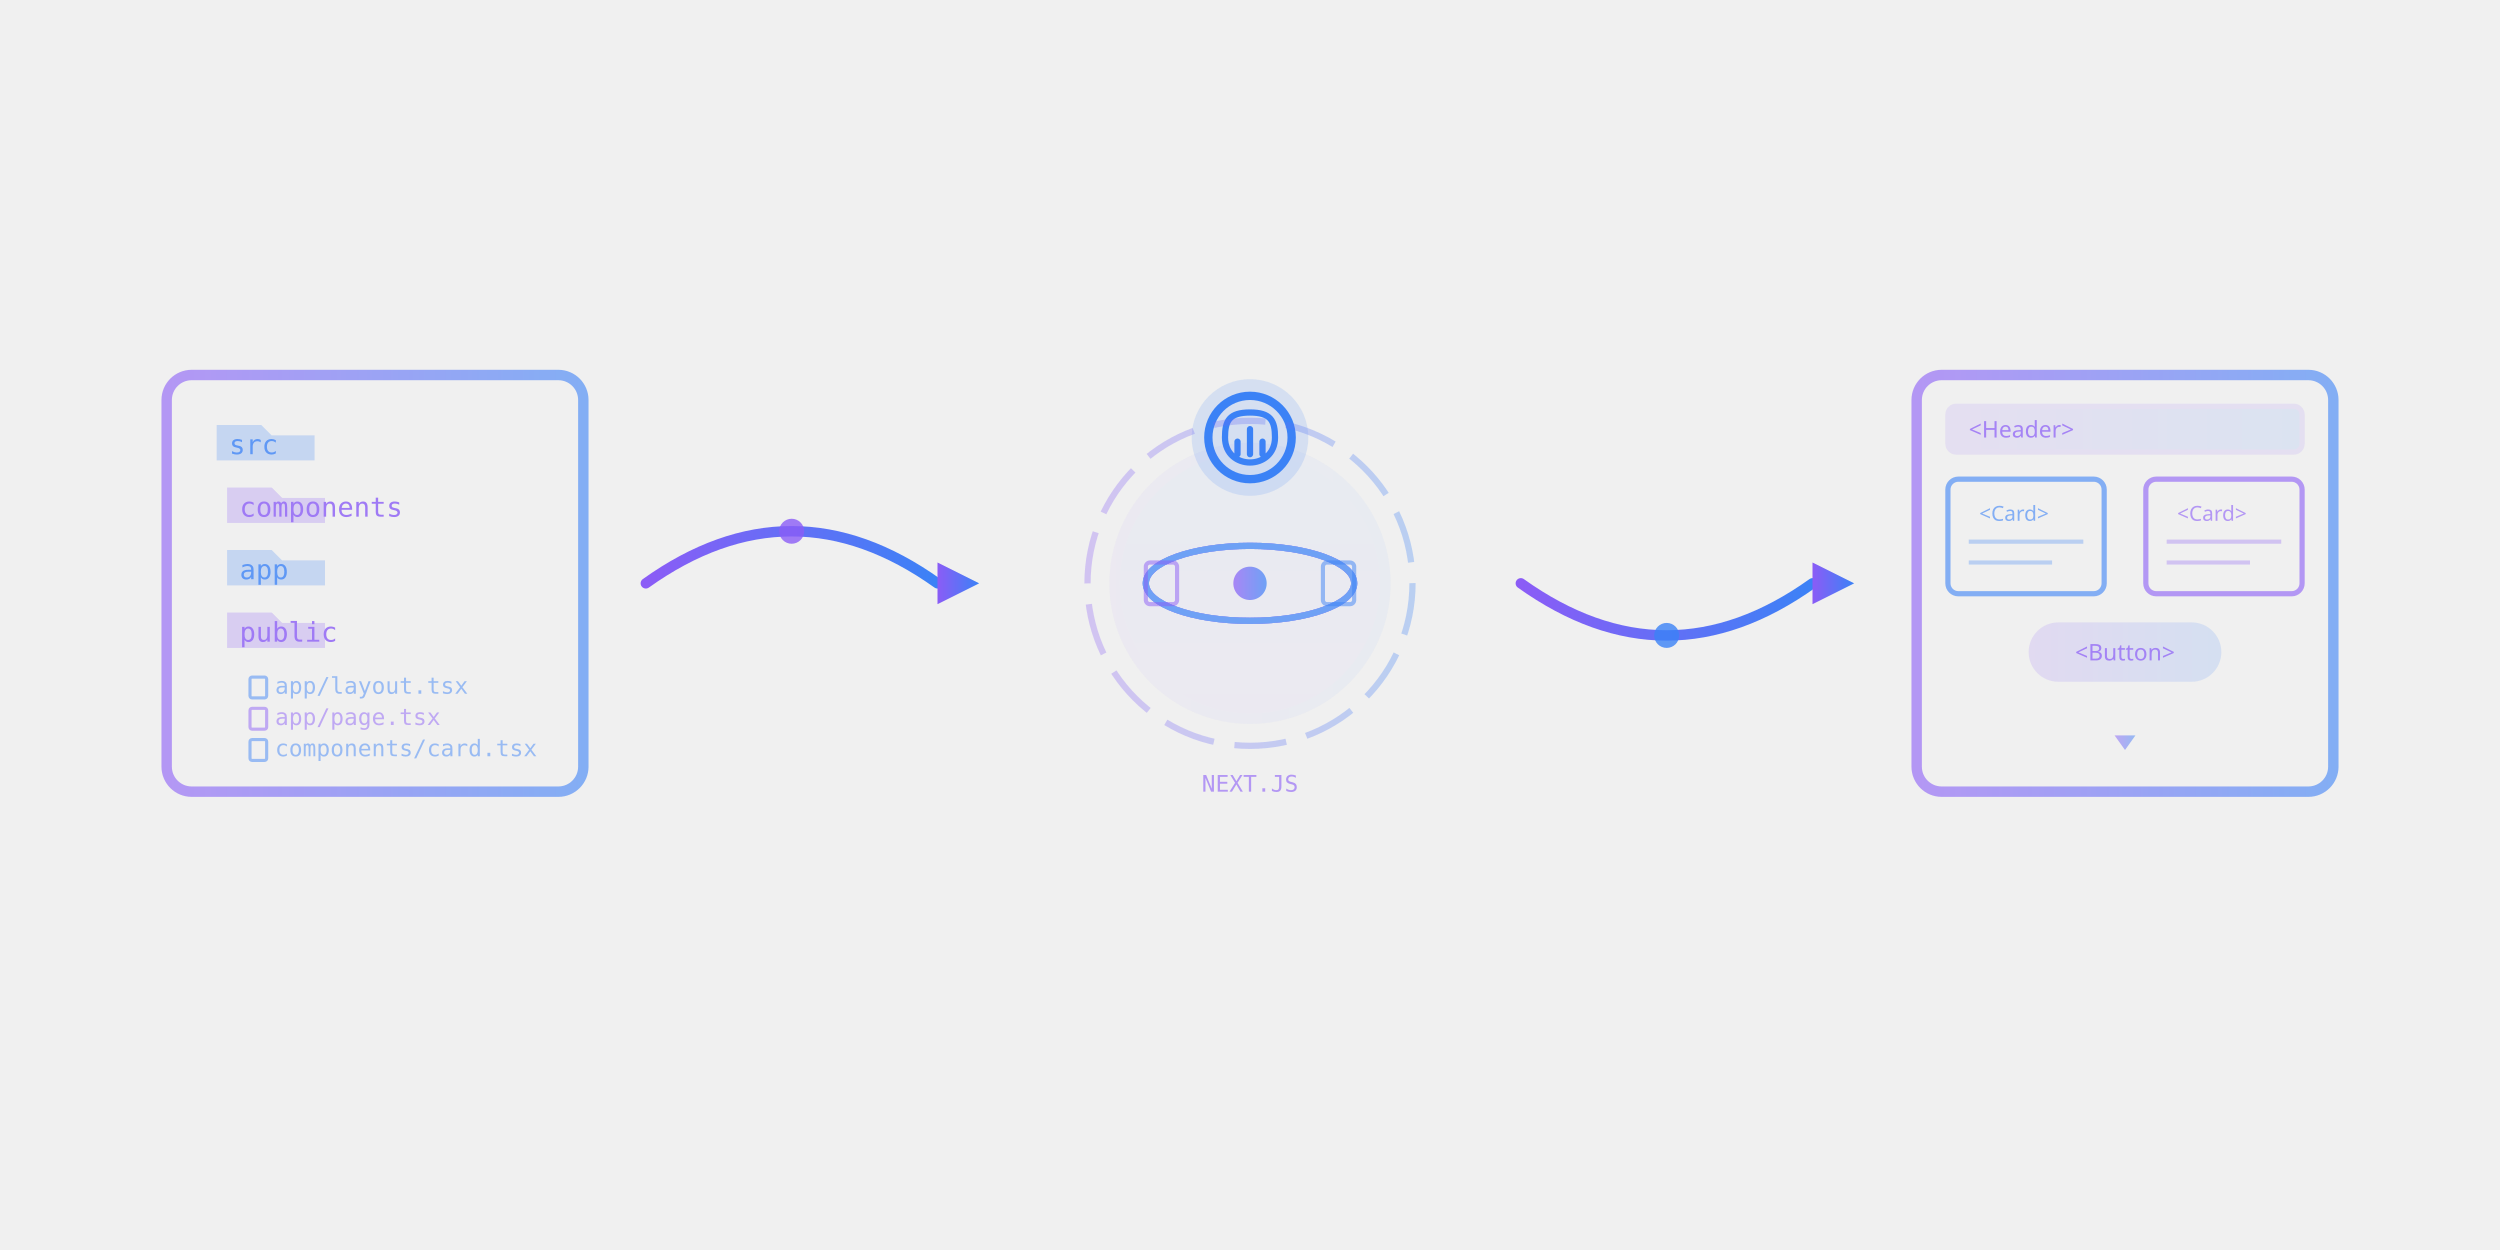
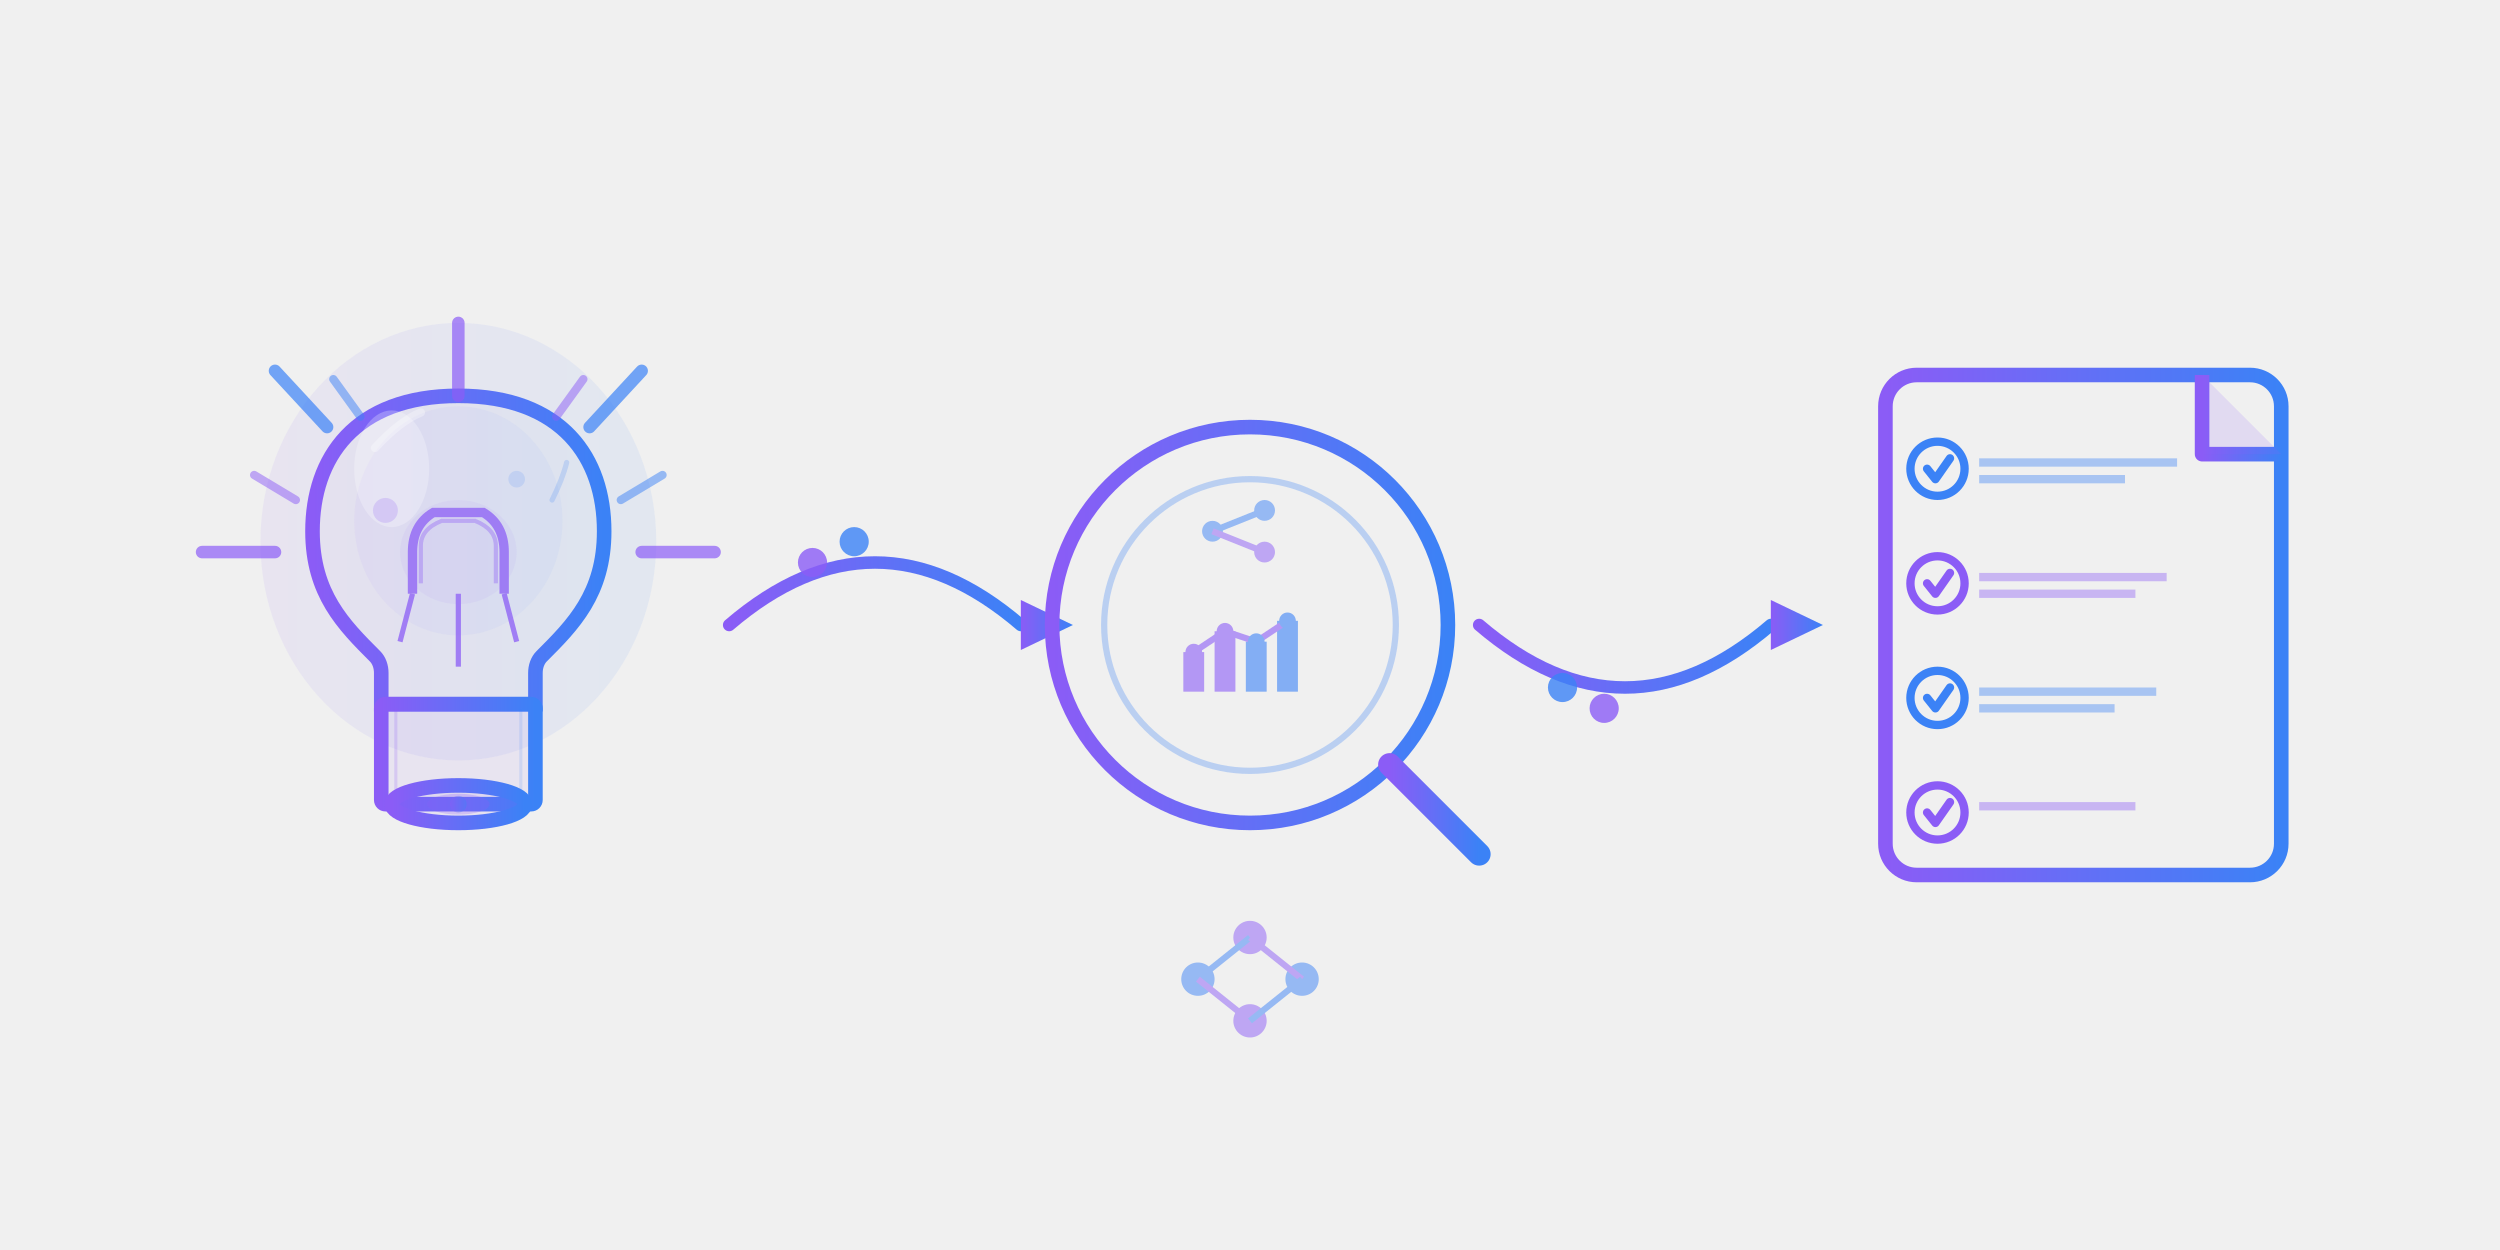
<svg xmlns="http://www.w3.org/2000/svg" viewBox="0 0 1200 600" width="100%" height="100%">
  <defs>
    <linearGradient id="purpleBlue" x1="0%" y1="0%" x2="100%" y2="0%">
      <stop offset="0%" style="stop-color:#8b5cf6;stop-opacity:1" />
      <stop offset="100%" style="stop-color:#3b82f6;stop-opacity:1" />
    </linearGradient>
    <linearGradient id="blueGradient" x1="0%" y1="0%" x2="0%" y2="100%">
      <stop offset="0%" style="stop-color:#3b82f6;stop-opacity:1" />
      <stop offset="100%" style="stop-color:#8b5cf6;stop-opacity:1" />
    </linearGradient>
  </defs>
-   <g transform="translate(180, 280)">
-     <rect x="-100" y="-100" width="200" height="200" rx="12" fill="none" stroke="url(#purpleBlue)" stroke-width="5" opacity="0.6" />
-     <g font-family="monospace" font-size="13" opacity="0.8">
-       <path d="M -75 -75 L -75 -60 L -30 -60 L -30 -70 L -50 -70 L -55 -75 Z" fill="#3b82f6" opacity="0.3" stroke="#3b82f6" stroke-width="2" />
-       <text x="-70" y="-62" fill="#3b82f6">src</text>
-       <path d="M -70 -45 L -70 -30 L -25 -30 L -25 -40 L -45 -40 L -50 -45 Z" fill="#8b5cf6" opacity="0.3" stroke="#8b5cf6" stroke-width="2" />
-       <text x="-65" y="-32" fill="#8b5cf6">components</text>
-       <path d="M -70 -15 L -70 0 L -25 0 L -25 -10 L -45 -10 L -50 -15 Z" fill="#3b82f6" opacity="0.3" stroke="#3b82f6" stroke-width="2" />
-       <text x="-65" y="-2" fill="#3b82f6">app</text>
-       <path d="M -70 15 L -70 30 L -25 30 L -25 20 L -45 20 L -50 15 Z" fill="#8b5cf6" opacity="0.3" stroke="#8b5cf6" stroke-width="2" />
-       <text x="-65" y="28" fill="#8b5cf6">public</text>
-       <g opacity="0.6">
-         <rect x="-60" y="45" width="8" height="10" rx="1" fill="none" stroke="#3b82f6" stroke-width="1.5" />
-         <text x="-48" y="53" font-size="11" fill="#3b82f6">app/layout.tsx</text>
-         <rect x="-60" y="60" width="8" height="10" rx="1" fill="none" stroke="#8b5cf6" stroke-width="1.5" />
-         <text x="-48" y="68" font-size="11" fill="#8b5cf6">app/page.tsx</text>
-         <rect x="-60" y="75" width="8" height="10" rx="1" fill="none" stroke="#3b82f6" stroke-width="1.5" />
-         <text x="-48" y="83" font-size="11" fill="#3b82f6">components/card.tsx</text>
-       </g>
+   <g transform="translate(220, 300)">
+     <ellipse cx="0" cy="-40" rx="95" ry="105" fill="url(#purpleBlue)" opacity="0.08" />
+     <path d="M 0 -110 C -50 -110 -70 -80 -70 -45 C -70 -15 -55 0 -40 15 C -38 17 -37 20 -37 23 L -37 38 L 37 38 L 37 23 C 37 20 38 17 40 15 C 55 0 70 -15 70 -45 C 70 -80 50 -110 0 -110 Z" fill="url(#purpleBlue)" fill-opacity="0.03" stroke="url(#purpleBlue)" stroke-width="7" />
+     <ellipse cx="0" cy="-50" rx="50" ry="55" fill="url(#purpleBlue)" opacity="0.05" />
+     <ellipse cx="-32" cy="-75" rx="18" ry="28" fill="#ffffff" opacity="0.25" />
+     <path d="M -40 -85 Q -28 -98 -18 -102" fill="none" stroke="#ffffff" stroke-width="4" opacity="0.3" stroke-linecap="round" />
+     <circle cx="-35" cy="-55" r="6" fill="#8b5cf6" opacity="0.2" />
+     <circle cx="28" cy="-70" r="4" fill="#3b82f6" opacity="0.15" />
+     <path d="M 45 -60 Q 50 -70 52 -78" fill="none" stroke="#3b82f6" stroke-width="2.5" opacity="0.2" stroke-linecap="round" />
+     <g>
+       <rect x="-37" y="38" width="74" height="48" fill="#8b5cf6" fill-opacity="0.08" stroke="url(#purpleBlue)" stroke-width="7" rx="2" />
+       <line x1="-37" y1="47" x2="37" y2="47" stroke="url(#purpleBlue)" stroke-width="2.5" opacity="0.35" />
+       <line x1="-37" y1="56" x2="37" y2="56" stroke="url(#purpleBlue)" stroke-width="2.5" opacity="0.35" />
+       <line x1="-37" y1="65" x2="37" y2="65" stroke="url(#purpleBlue)" stroke-width="2.5" opacity="0.35" />
+       <line x1="-37" y1="74" x2="37" y2="74" stroke="url(#purpleBlue)" stroke-width="2.5" opacity="0.35" />
+       <line x1="-30" y1="40" x2="-30" y2="84" stroke="#8b5cf6" stroke-width="1.5" opacity="0.2" />
+       <line x1="30" y1="40" x2="30" y2="84" stroke="#3b82f6" stroke-width="1.5" opacity="0.15" />
+     </g>
+     <ellipse cx="0" cy="86" rx="32" ry="9" fill="#8b5cf6" fill-opacity="0.1" stroke="url(#purpleBlue)" stroke-width="7" />
+     <ellipse cx="0" cy="86" rx="15" ry="5" fill="#8b5cf6" opacity="0.25" />
+     <circle cx="0" cy="86" r="4" fill="url(#purpleBlue)" opacity="0.4" />
+     <g opacity="0.75">
+       <line x1="0" y1="20" x2="0" y2="-15" stroke="#8b5cf6" stroke-width="2.5" />
+       <path d="M -22 -15 L -22 -35 Q -22 -48 -12 -54 L 12 -54 Q 22 -48 22 -35 L 22 -15" fill="none" stroke="#8b5cf6" stroke-width="4.5" />
+       <path d="M -18 -20 L -18 -38 Q -18 -46 -8 -50 L 8 -50 Q 18 -46 18 -38 L 18 -20" fill="none" stroke="#8b5cf6" stroke-width="2" opacity="0.5" />
+       <line x1="-22" y1="-15" x2="-28" y2="8" stroke="#8b5cf6" stroke-width="2.5" />
+       <line x1="22" y1="-15" x2="28" y2="8" stroke="#8b5cf6" stroke-width="2.5" />
+       <ellipse cx="0" cy="-35" rx="28" ry="25" fill="#8b5cf6" opacity="0.08" />
+     </g>
+     <line x1="0" y1="-110" x2="0" y2="-145" stroke="#8b5cf6" stroke-width="6" stroke-linecap="round" opacity="0.7">
+       <animate attributeName="opacity" values="0.7;0.35;0.7" dur="2s" repeatCount="indefinite" />
+     </line>
+     <line x1="63" y1="-95" x2="88" y2="-122" stroke="#3b82f6" stroke-width="6" stroke-linecap="round" opacity="0.7">
+       <animate attributeName="opacity" values="0.7;0.35;0.7" dur="2s" begin="0.25s" repeatCount="indefinite" />
+     </line>
+     <line x1="88" y1="-35" x2="123" y2="-35" stroke="#8b5cf6" stroke-width="6" stroke-linecap="round" opacity="0.7">
+       <animate attributeName="opacity" values="0.7;0.35;0.7" dur="2s" begin="0.5s" repeatCount="indefinite" />
+     </line>
+     <line x1="-63" y1="-95" x2="-88" y2="-122" stroke="#3b82f6" stroke-width="6" stroke-linecap="round" opacity="0.7">
+       <animate attributeName="opacity" values="0.7;0.35;0.7" dur="2s" begin="0.75s" repeatCount="indefinite" />
+     </line>
+     <line x1="-88" y1="-35" x2="-123" y2="-35" stroke="#8b5cf6" stroke-width="6" stroke-linecap="round" opacity="0.7">
+       <animate attributeName="opacity" values="0.7;0.35;0.7" dur="2s" begin="1s" repeatCount="indefinite" />
+     </line>
+     <line x1="47" y1="-100" x2="60" y2="-118" stroke="#8b5cf6" stroke-width="4" stroke-linecap="round" opacity="0.5">
+       <animate attributeName="opacity" values="0.5;0.2;0.5" dur="2s" begin="0.35s" repeatCount="indefinite" />
+     </line>
+     <line x1="-47" y1="-100" x2="-60" y2="-118" stroke="#3b82f6" stroke-width="4" stroke-linecap="round" opacity="0.5">
+       <animate attributeName="opacity" values="0.5;0.2;0.5" dur="2s" begin="0.85s" repeatCount="indefinite" />
+     </line>
+     <line x1="78" y1="-60" x2="98" y2="-72" stroke="#3b82f6" stroke-width="4" stroke-linecap="round" opacity="0.5">
+       <animate attributeName="opacity" values="0.5;0.2;0.5" dur="2s" begin="0.6s" repeatCount="indefinite" />
+     </line>
+     <line x1="-78" y1="-60" x2="-98" y2="-72" stroke="#8b5cf6" stroke-width="4" stroke-linecap="round" opacity="0.5">
+       <animate attributeName="opacity" values="0.5;0.2;0.5" dur="2s" begin="0.1s" repeatCount="indefinite" />
+     </line>
+   </g>
+   <g>
+     <path d="M 350 300 Q 420 240 490 300" fill="none" stroke="url(#purpleBlue)" stroke-width="6" stroke-linecap="round" />
+     <polygon points="490,288 515,300 490,312" fill="url(#purpleBlue)" />
+     <circle cx="390" cy="270" r="7" fill="#8b5cf6" opacity="0.8">
+       <animateMotion path="M 0 0 Q 50 -30 100 0" dur="2s" repeatCount="indefinite" />
+       <animate attributeName="opacity" values="0;0.8;0" dur="2s" repeatCount="indefinite" />
+     </circle>
+     <circle cx="410" cy="260" r="7" fill="#3b82f6" opacity="0.8">
+       <animateMotion path="M 0 0 Q 50 -30 100 0" dur="2s" begin="0.5s" repeatCount="indefinite" />
+       <animate attributeName="opacity" values="0;0.8;0" dur="2s" begin="0.5s" repeatCount="indefinite" />
+     </circle>
+   </g>
+   <g transform="translate(600, 300)">
+     <circle cx="0" cy="0" r="95" fill="none" stroke="url(#purpleBlue)" stroke-width="7" />
+     <line x1="67" y1="67" x2="110" y2="110" stroke="url(#purpleBlue)" stroke-width="11" stroke-linecap="round" />
+     <circle cx="0" cy="0" r="70" fill="none" stroke="#3b82f6" stroke-width="3" opacity="0.3" />
+     <g transform="translate(-32, -12)" opacity="0.6">
+       <rect x="0" y="25" width="10" height="19" fill="#8b5cf6" />
+       <rect x="15" y="15" width="10" height="29" fill="#8b5cf6" />
+       <rect x="30" y="20" width="10" height="24" fill="#3b82f6" />
+       <rect x="45" y="10" width="10" height="34" fill="#3b82f6" />
+       <path d="M 5 25 L 20 15 L 35 20 L 50 10" fill="none" stroke="#8b5cf6" stroke-width="3" />
+       <circle cx="5" cy="25" r="4" fill="#8b5cf6" />
+       <circle cx="20" cy="15" r="4" fill="#8b5cf6" />
+       <circle cx="35" cy="20" r="4" fill="#3b82f6" />
+       <circle cx="50" cy="10" r="4" fill="#3b82f6" />
+     </g>
+     <g transform="translate(-18, -45)" opacity="0.5">
+       <circle cx="0" cy="0" r="5" fill="#3b82f6" />
+       <circle cx="25" cy="-10" r="5" fill="#3b82f6" />
+       <circle cx="25" cy="10" r="5" fill="#8b5cf6" />
+       <line x1="0" y1="0" x2="25" y2="-10" stroke="#3b82f6" stroke-width="3" />
+       <line x1="0" y1="0" x2="25" y2="10" stroke="#8b5cf6" stroke-width="3" />
    </g>
  </g>
  <g>
-     <path d="M 310 280 Q 380 230 450 280" fill="none" stroke="url(#purpleBlue)" stroke-width="5" stroke-linecap="round" />
-     <polygon points="450,270 470,280 450,290" fill="url(#purpleBlue)" />
-     <circle cx="380" cy="255" r="6" fill="#8b5cf6" opacity="0.8">
-       <animateMotion path="M 0 0 Q 50 -25 100 0" dur="2.5s" repeatCount="indefinite" />
-       <animate attributeName="opacity" values="0;0.8;0" dur="2.5s" repeatCount="indefinite" />
+     <path d="M 710 300 Q 780 360 850 300" fill="none" stroke="url(#purpleBlue)" stroke-width="6" stroke-linecap="round" />
+     <polygon points="850,288 875,300 850,312" fill="url(#purpleBlue)" />
+     <circle cx="750" cy="330" r="7" fill="#3b82f6" opacity="0.8">
+       <animateMotion path="M 0 0 Q 50 30 100 0" dur="2s" repeatCount="indefinite" />
+       <animate attributeName="opacity" values="0;0.8;0" dur="2s" repeatCount="indefinite" />
+     </circle>
+     <circle cx="770" cy="340" r="7" fill="#8b5cf6" opacity="0.8">
+       <animateMotion path="M 0 0 Q 50 30 100 0" dur="2s" begin="0.5s" repeatCount="indefinite" />
+       <animate attributeName="opacity" values="0;0.8;0" dur="2s" begin="0.5s" repeatCount="indefinite" />
    </circle>
  </g>
-   <g transform="translate(600, 280)">
-     <g transform="translate(0, -70)">
-       <circle cx="0" cy="0" r="28" fill="#3b82f6" opacity="0.15" />
-       <circle cx="0" cy="0" r="20" fill="none" stroke="#3b82f6" stroke-width="4">
-         <animate attributeName="opacity" values="0.6;1;0.6" dur="2s" repeatCount="indefinite" />
-       </circle>
-       <path d="M 0 -12 C -10 -12 -12 -8 -12 0 C -12 8 -6 12 0 12 C 6 12 12 8 12 0 C 12 -8 10 -12 0 -12 Z M -6 8 L -6 2 M 0 8 L 0 -4 M 6 8 L 6 2" fill="none" stroke="#3b82f6" stroke-width="3" stroke-linecap="round" />
+   <g transform="translate(1000, 300)">
+     <rect x="-95" y="-120" width="190" height="240" rx="15" fill="none" stroke="url(#purpleBlue)" stroke-width="7" />
+     <path d="M 57 -120 L 57 -82 L 95 -82" fill="none" stroke="url(#purpleBlue)" stroke-width="7" stroke-linejoin="round" />
+     <path d="M 57 -120 L 57 -82 L 95 -82 Z" fill="#8b5cf6" opacity="0.15" />
+     <g transform="translate(-70, -75)">
+       <circle cx="0" cy="0" r="13" fill="none" stroke="#3b82f6" stroke-width="4" />
+       <path d="M -5 0 L -1 5 L 6 -5" fill="none" stroke="#3b82f6" stroke-width="4" stroke-linecap="round" stroke-linejoin="round" />
+       <line x1="20" y1="-3" x2="115" y2="-3" stroke="#3b82f6" stroke-width="4" opacity="0.4" />
+       <line x1="20" y1="5" x2="90" y2="5" stroke="#3b82f6" stroke-width="4" opacity="0.4" />
    </g>
-     <circle cx="0" cy="0" r="65" fill="url(#blueGradient)" opacity="0.05" stroke="url(#purpleBlue)" stroke-width="5" />
-     <circle cx="0" cy="0" r="78" fill="none" stroke="url(#purpleBlue)" stroke-width="3" opacity="0.3" stroke-dasharray="25,10">
-       <animateTransform attributeName="transform" type="rotate" from="0 0 0" to="360 0 0" dur="6s" repeatCount="indefinite" />
-     </circle>
-     <g opacity="0.7">
-       <ellipse cx="0" cy="0" rx="50" ry="18" fill="none" stroke="#3b82f6" stroke-width="3">
-         <animateTransform attributeName="transform" type="rotate" from="0 0 0" to="360 0 0" dur="4s" repeatCount="indefinite" />
-       </ellipse>
-       <ellipse cx="0" cy="0" rx="50" ry="18" fill="none" stroke="#8b5cf6" stroke-width="3">
-         <animateTransform attributeName="transform" type="rotate" from="120 0 0" to="480 0 0" dur="4s" repeatCount="indefinite" />
-       </ellipse>
-       <ellipse cx="0" cy="0" rx="50" ry="18" fill="none" stroke="#3b82f6" stroke-width="3">
-         <animateTransform attributeName="transform" type="rotate" from="240 0 0" to="600 0 0" dur="4s" repeatCount="indefinite" />
-       </ellipse>
-       <circle cx="0" cy="0" r="8" fill="url(#purpleBlue)">
-         <animate attributeName="r" values="8;10;8" dur="2s" repeatCount="indefinite" />
-       </circle>
+     <g transform="translate(-70, -20)">
+       <circle cx="0" cy="0" r="13" fill="none" stroke="#8b5cf6" stroke-width="4" />
+       <path d="M -5 0 L -1 5 L 6 -5" fill="none" stroke="#8b5cf6" stroke-width="4" stroke-linecap="round" stroke-linejoin="round" />
+       <line x1="20" y1="-3" x2="110" y2="-3" stroke="#8b5cf6" stroke-width="4" opacity="0.4" />
+       <line x1="20" y1="5" x2="95" y2="5" stroke="#8b5cf6" stroke-width="4" opacity="0.4" />
    </g>
-     <g opacity="0.5">
-       <rect x="-50" y="-10" width="15" height="20" rx="2" fill="none" stroke="#8b5cf6" stroke-width="2">
-         <animate attributeName="y" values="-10;-15;-10" dur="2s" repeatCount="indefinite" />
-       </rect>
-       <rect x="35" y="-10" width="15" height="20" rx="2" fill="none" stroke="#3b82f6" stroke-width="2">
-         <animate attributeName="y" values="-10;-15;-10" dur="2s" begin="0.5s" repeatCount="indefinite" />
-       </rect>
+     <g transform="translate(-70, 35)">
+       <circle cx="0" cy="0" r="13" fill="none" stroke="#3b82f6" stroke-width="4" />
+       <path d="M -5 0 L -1 5 L 6 -5" fill="none" stroke="#3b82f6" stroke-width="4" stroke-linecap="round" stroke-linejoin="round" />
+       <line x1="20" y1="-3" x2="105" y2="-3" stroke="#3b82f6" stroke-width="4" opacity="0.4" />
+       <line x1="20" y1="5" x2="85" y2="5" stroke="#3b82f6" stroke-width="4" opacity="0.4" />
    </g>
-     <text x="0" y="100" text-anchor="middle" font-family="monospace" font-size="11" fill="#8b5cf6" opacity="0.6">NEXT.JS</text>
-   </g>
-   <g>
-     <path d="M 730 280 Q 800 330 870 280" fill="none" stroke="url(#purpleBlue)" stroke-width="5" stroke-linecap="round" />
-     <polygon points="870,270 890,280 870,290" fill="url(#purpleBlue)" />
-     <circle cx="800" cy="305" r="6" fill="#3b82f6" opacity="0.8">
-       <animateMotion path="M 0 0 Q 50 25 100 0" dur="2.5s" repeatCount="indefinite" />
-       <animate attributeName="opacity" values="0;0.8;0" dur="2.5s" repeatCount="indefinite" />
-     </circle>
-   </g>
-   <g transform="translate(1020, 280)">
-     <rect x="-100" y="-100" width="200" height="200" rx="12" fill="none" stroke="url(#purpleBlue)" stroke-width="5" opacity="0.6" />
-     <rect x="-85" y="-85" width="170" height="22" rx="4" fill="url(#purpleBlue)" opacity="0.12" stroke="#8b5cf6" stroke-width="2.5" />
-     <text x="-75" y="-70" font-family="sans-serif" font-size="11" fill="#8b5cf6" opacity="0.7">&lt;Header&gt;</text>
-     <rect x="-85" y="-50" width="75" height="55" rx="5" fill="none" stroke="#3b82f6" stroke-width="2.5" opacity="0.6">
-       <animate attributeName="opacity" values="0.6;0.8;0.6" dur="2s" repeatCount="indefinite" />
-     </rect>
-     <rect x="10" y="-50" width="75" height="55" rx="5" fill="none" stroke="#8b5cf6" stroke-width="2.5" opacity="0.6">
-       <animate attributeName="opacity" values="0.6;0.8;0.6" dur="2s" begin="0.5s" repeatCount="indefinite" />
-     </rect>
-     <text x="-70" y="-30" font-family="sans-serif" font-size="10" fill="#3b82f6" opacity="0.6">&lt;Card&gt;</text>
-     <text x="25" y="-30" font-family="sans-serif" font-size="10" fill="#8b5cf6" opacity="0.6">&lt;Card&gt;</text>
-     <line x1="-75" y1="-20" x2="-20" y2="-20" stroke="#3b82f6" stroke-width="2" opacity="0.3" />
-     <line x1="-75" y1="-10" x2="-35" y2="-10" stroke="#3b82f6" stroke-width="2" opacity="0.3" />
-     <line x1="20" y1="-20" x2="75" y2="-20" stroke="#8b5cf6" stroke-width="2" opacity="0.3" />
-     <line x1="20" y1="-10" x2="60" y2="-10" stroke="#8b5cf6" stroke-width="2" opacity="0.3" />
-     <rect x="-45" y="20" width="90" height="26" rx="13" fill="url(#purpleBlue)" opacity="0.15" stroke="url(#purpleBlue)" stroke-width="2.5">
-       <animate attributeName="opacity" values="0.15;0.3;0.15" dur="2s" repeatCount="indefinite" />
-     </rect>
-     <text x="0" y="37" text-anchor="middle" font-family="sans-serif" font-size="11" fill="#8b5cf6" opacity="0.7">&lt;Button&gt;</text>
-     <g transform="translate(0, 65)" opacity="0.5">
-       <line x1="0" y1="0" x2="0" y2="15" stroke="url(#purpleBlue)" stroke-width="3" stroke-linecap="round" />
-       <polygon points="0,15 -5,8 5,8" fill="url(#purpleBlue)" />
-       <animate attributeName="opacity" values="0.5;0.8;0.5" dur="2s" repeatCount="indefinite" />
+     <g transform="translate(-70, 90)">
+       <circle cx="0" cy="0" r="13" fill="none" stroke="#8b5cf6" stroke-width="4" />
+       <path d="M -5 0 L -1 5 L 6 -5" fill="none" stroke="#8b5cf6" stroke-width="4" stroke-linecap="round" stroke-linejoin="round" />
+       <line x1="20" y1="-3" x2="95" y2="-3" stroke="#8b5cf6" stroke-width="4" opacity="0.4" />
    </g>
  </g>
+   <g transform="translate(600, 470)" opacity="0.5">
+     <circle cx="-25" cy="0" r="8" fill="#3b82f6" />
+     <circle cx="0" cy="-20" r="8" fill="#8b5cf6" />
+     <circle cx="0" cy="20" r="8" fill="#8b5cf6" />
+     <circle cx="25" cy="0" r="8" fill="#3b82f6" />
+     <line x1="-25" y1="0" x2="0" y2="-20" stroke="#3b82f6" stroke-width="3" />
+     <line x1="-25" y1="0" x2="0" y2="20" stroke="#8b5cf6" stroke-width="3" />
+     <line x1="25" y1="0" x2="0" y2="-20" stroke="#8b5cf6" stroke-width="3" />
+     <line x1="25" y1="0" x2="0" y2="20" stroke="#3b82f6" stroke-width="3" />
+   </g>
</svg>
